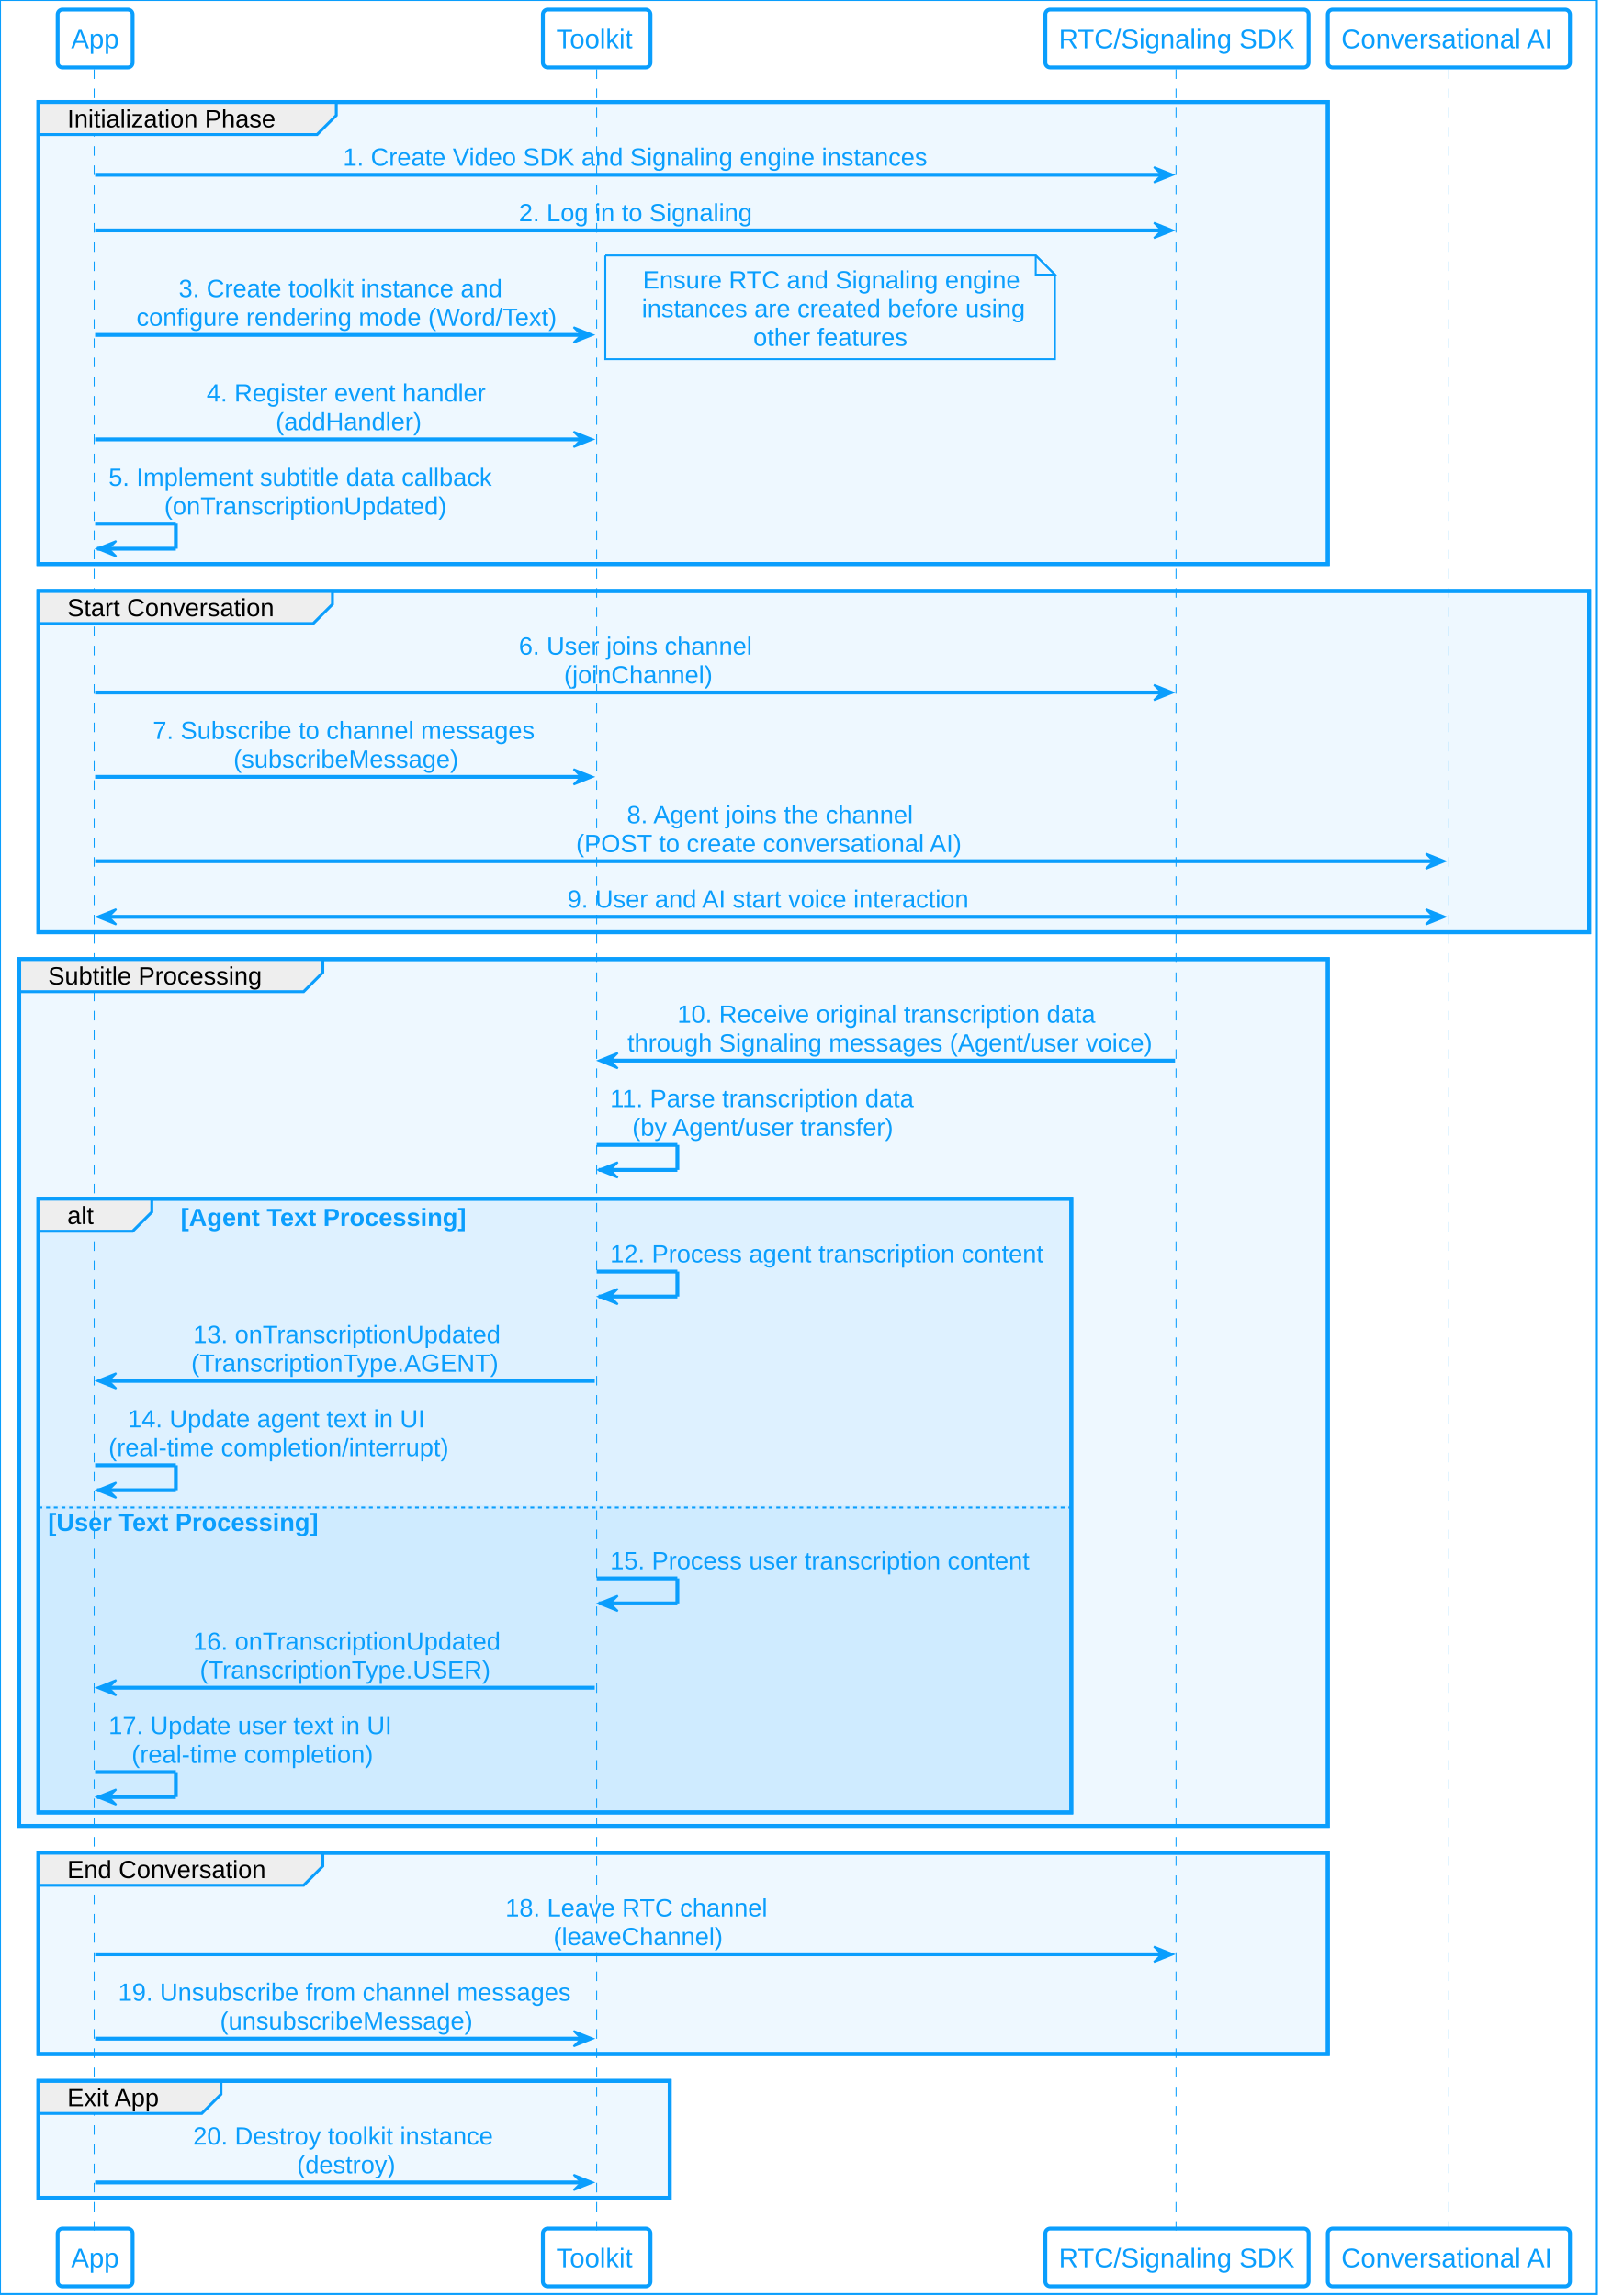
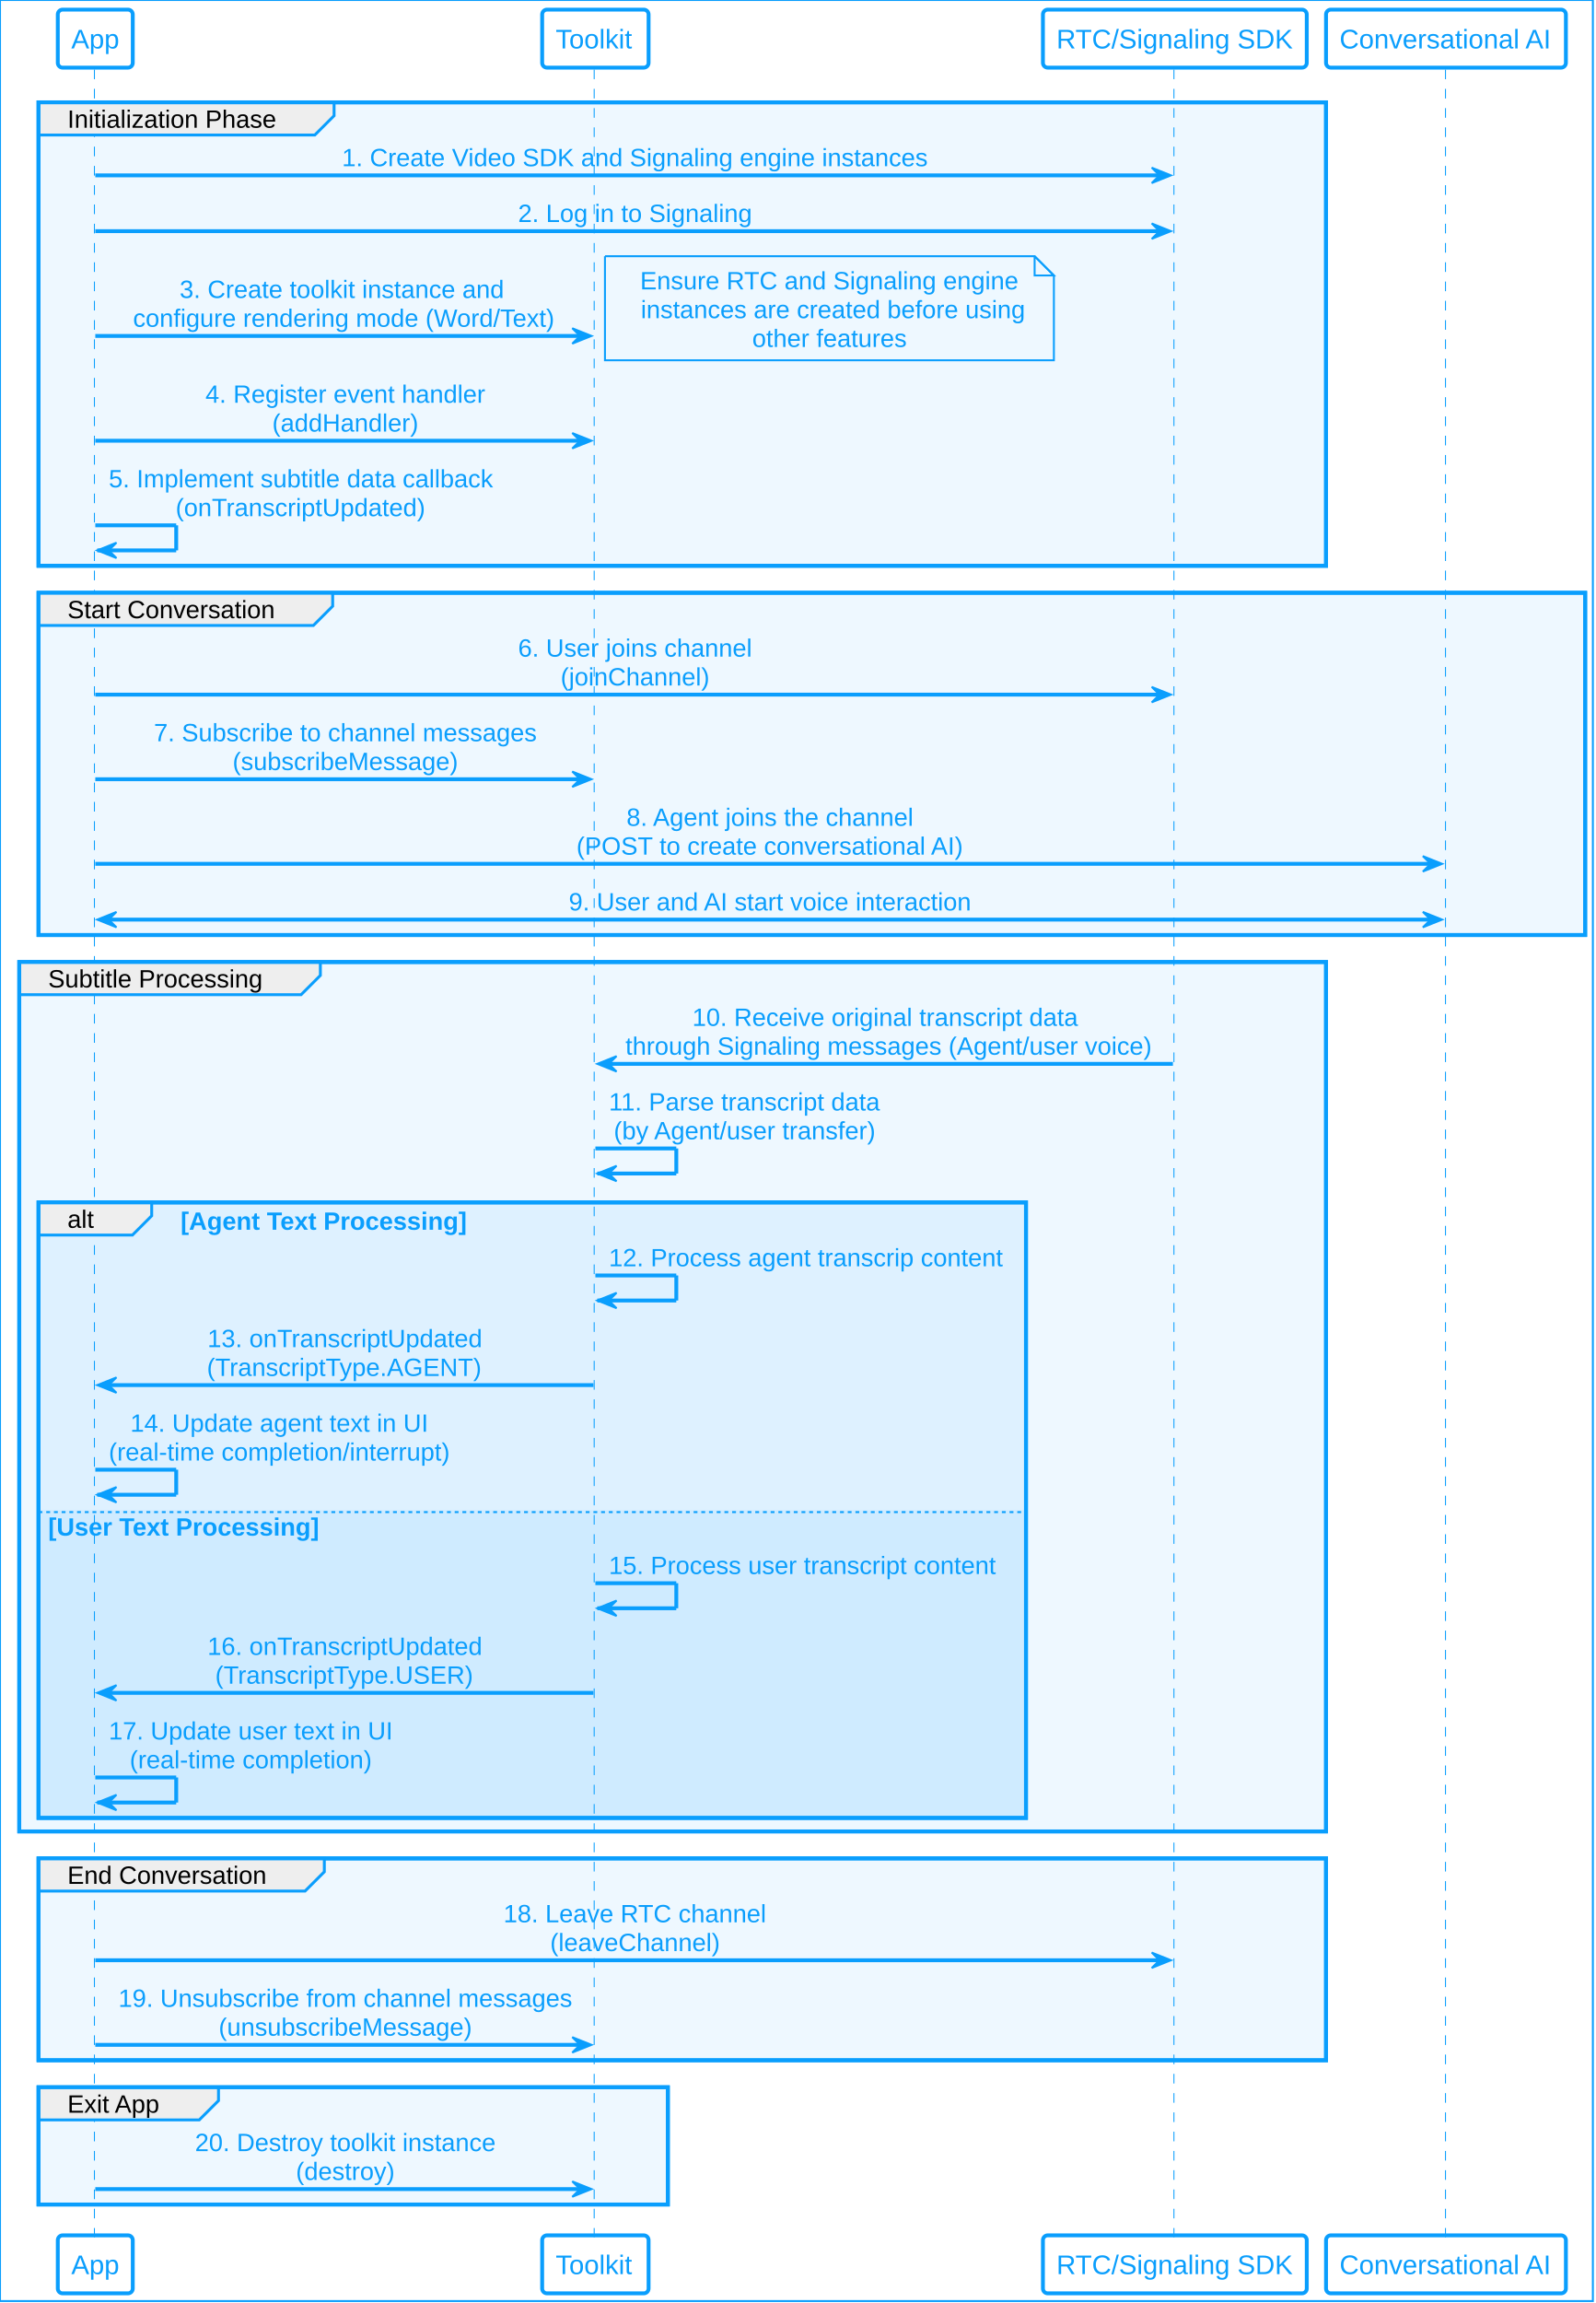
- <svg xmlns="http://www.w3.org/2000/svg" contentStyleType="text/css" height="1195px" preserveAspectRatio="none" style="width:833px;height:1195px;" version="1.1" viewBox="0 0 833 1195" width="833px" zoomAndPan="magnify">
+ <svg xmlns="http://www.w3.org/2000/svg" contentStyleType="text/css" data-diagram-type="SEQUENCE" height="1195px" preserveAspectRatio="none" style="width:828px;height:1195px;" version="1.1" viewBox="0 0 828 1195" width="828px" zoomAndPan="magnify">
  <defs />
  <g>
-     <rect fill="none" height="1193.993" style="stroke:#0A9EFD;stroke-width:1.0;" width="831" x="0" y="0" />
-     <rect fill="#0A9EFD" fill-opacity="0.067" height="240.487" style="stroke:#0A9EFD;stroke-width:2.0;" width="671" x="20" y="53.099" />
-     <rect fill="#0A9EFD" fill-opacity="0.067" height="177.59" style="stroke:#0A9EFD;stroke-width:2.0;" width="807" x="20" y="307.586" />
-     <rect fill="#0A9EFD" fill-opacity="0.067" height="451.128" style="stroke:#0A9EFD;stroke-width:2.0;" width="681" x="10" y="499.176" />
-     <rect fill="#0A9EFD" fill-opacity="0.067" height="319.385" style="stroke:#0A9EFD;stroke-width:2.0;" width="537.5" x="20" y="623.919" />
-     <rect fill="#0A9EFD" fill-opacity="0.067" height="159.692" style="stroke:none;stroke-width:1.0;" width="537.5" x="20" y="783.612" />
-     <rect fill="#0A9EFD" fill-opacity="0.067" height="104.744" style="stroke:#0A9EFD;stroke-width:2.0;" width="671" x="20" y="964.304" />
-     <rect fill="#0A9EFD" fill-opacity="0.067" height="60.846" style="stroke:#0A9EFD;stroke-width:2.0;" width="328.5" x="20" y="1083.048" />
-     <line style="stroke:#0A9EFD;stroke-width:0.5;stroke-dasharray:5.0,5.0;" x1="49" x2="49" y1="36.099" y2="1160.894" />
-     <line style="stroke:#0A9EFD;stroke-width:0.5;stroke-dasharray:5.0,5.0;" x1="310.5" x2="310.5" y1="36.099" y2="1160.894" />
-     <line style="stroke:#0A9EFD;stroke-width:0.5;stroke-dasharray:5.0,5.0;" x1="612" x2="612" y1="36.099" y2="1160.894" />
-     <line style="stroke:#0A9EFD;stroke-width:0.5;stroke-dasharray:5.0,5.0;" x1="754" x2="754" y1="36.099" y2="1160.894" />
-     <rect fill="none" height="30.099" rx="2.5" ry="2.5" style="stroke:#0A9EFD;stroke-width:2.0;" width="39" x="30" y="5" />
-     <text fill="#0A9EFD" font-family="Arial" font-size="14" lengthAdjust="spacing" textLength="25" x="37" y="25.132">App</text>
-     <rect fill="none" height="30.099" rx="2.5" ry="2.5" style="stroke:#0A9EFD;stroke-width:2.0;" width="39" x="30" y="1159.894" />
-     <text fill="#0A9EFD" font-family="Arial" font-size="14" lengthAdjust="spacing" textLength="25" x="37" y="1180.026">App</text>
-     <rect fill="none" height="30.099" rx="2.5" ry="2.5" style="stroke:#0A9EFD;stroke-width:2.0;" width="56" x="282.5" y="5" />
-     <text fill="#0A9EFD" font-family="Arial" font-size="14" lengthAdjust="spacing" textLength="42" x="289.5" y="25.132">Toolkit</text>
-     <rect fill="none" height="30.099" rx="2.5" ry="2.5" style="stroke:#0A9EFD;stroke-width:2.0;" width="56" x="282.5" y="1159.894" />
-     <text fill="#0A9EFD" font-family="Arial" font-size="14" lengthAdjust="spacing" textLength="42" x="289.5" y="1180.026">Toolkit</text>
-     <rect fill="none" height="30.099" rx="2.5" ry="2.5" style="stroke:#0A9EFD;stroke-width:2.0;" width="137" x="544" y="5" />
-     <text fill="#0A9EFD" font-family="Arial" font-size="14" lengthAdjust="spacing" textLength="123" x="551" y="25.132">RTC/Signaling SDK</text>
-     <rect fill="none" height="30.099" rx="2.5" ry="2.5" style="stroke:#0A9EFD;stroke-width:2.0;" width="137" x="544" y="1159.894" />
-     <text fill="#0A9EFD" font-family="Arial" font-size="14" lengthAdjust="spacing" textLength="123" x="551" y="1180.026">RTC/Signaling SDK</text>
-     <rect fill="none" height="30.099" rx="2.5" ry="2.5" style="stroke:#0A9EFD;stroke-width:2.0;" width="126" x="691" y="5" />
-     <text fill="#0A9EFD" font-family="Arial" font-size="14" lengthAdjust="spacing" textLength="112" x="698" y="25.132">Conversational AI</text>
-     <rect fill="none" height="30.099" rx="2.5" ry="2.5" style="stroke:#0A9EFD;stroke-width:2.0;" width="126" x="691" y="1159.894" />
-     <text fill="#0A9EFD" font-family="Arial" font-size="14" lengthAdjust="spacing" textLength="112" x="698" y="1180.026">Conversational AI</text>
-     <path d="M20,53.099 L175,53.099 L175,60.047 L165,70.047 L20,70.047 L20,53.099 " fill="#EEEEEE" style="stroke:#0A9EFD;stroke-width:1.5;" />
-     <rect fill="none" height="240.487" style="stroke:#0A9EFD;stroke-width:2.0;" width="671" x="20" y="53.099" />
-     <text fill="#000000" font-family="Arial" font-size="13" lengthAdjust="spacing" textLength="110" x="35" y="66.293">Initialization Phase</text>
-     <polygon fill="#0A9EFD" points="600.5,86.996,610.5,90.996,600.5,94.996,604.5,90.996" style="stroke:#0A9EFD;stroke-width:1.0;" />
-     <line style="stroke:#0A9EFD;stroke-width:2.0;" x1="49.5" x2="606.5" y1="90.996" y2="90.996" />
-     <text fill="#0A9EFD" font-family="Arial" font-size="13" lengthAdjust="spacing" textLength="305" x="178.5" y="86.241">1. Create Video SDK and Signaling engine instances</text>
-     <polygon fill="#0A9EFD" points="600.5,115.945,610.5,119.945,600.5,123.945,604.5,119.945" style="stroke:#0A9EFD;stroke-width:1.0;" />
-     <line style="stroke:#0A9EFD;stroke-width:2.0;" x1="49.5" x2="606.5" y1="119.945" y2="119.945" />
-     <text fill="#0A9EFD" font-family="Arial" font-size="13" lengthAdjust="spacing" textLength="122" x="270" y="115.19">2. Log in to Signaling</text>
-     <polygon fill="#0A9EFD" points="298.5,170.317,308.5,174.317,298.5,178.317,302.5,174.317" style="stroke:#0A9EFD;stroke-width:1.0;" />
-     <line style="stroke:#0A9EFD;stroke-width:2.0;" x1="49.5" x2="304.5" y1="174.317" y2="174.317" />
-     <text fill="#0A9EFD" font-family="Arial" font-size="13" lengthAdjust="spacing" textLength="170" x="93" y="154.613">3. Create toolkit instance and</text>
-     <text fill="#0A9EFD" font-family="Arial" font-size="13" lengthAdjust="spacing" textLength="218" x="71" y="169.562">configure rendering mode (Word/Text)</text>
-     <path d="M315,132.945 L315,186.945 L549,186.945 L549,142.945 L539,132.945 L315,132.945 " fill="none" style="stroke:#0A9EFD;stroke-width:1.0;" />
-     <path d="M539,132.945 L539,142.945 L549,142.945 L539,132.945 " fill="none" style="stroke:#0A9EFD;stroke-width:1.0;" />
-     <text fill="#0A9EFD" font-family="Arial" font-size="13" lengthAdjust="spacing" textLength="195" x="334.5" y="150.139">Ensure RTC and Signaling engine</text>
-     <text fill="#0A9EFD" font-family="Arial" font-size="13" lengthAdjust="spacing" textLength="200" x="334" y="165.087">instances are created before using</text>
-     <text fill="#0A9EFD" font-family="Arial" font-size="13" lengthAdjust="spacing" textLength="80" x="392" y="180.036">other features</text>
-     <polygon fill="#0A9EFD" points="298.5,224.689,308.5,228.689,298.5,232.689,302.5,228.689" style="stroke:#0A9EFD;stroke-width:1.0;" />
-     <line style="stroke:#0A9EFD;stroke-width:2.0;" x1="49.5" x2="304.5" y1="228.689" y2="228.689" />
-     <text fill="#0A9EFD" font-family="Arial" font-size="13" lengthAdjust="spacing" textLength="145" x="107.5" y="208.985">4. Register event handler</text>
-     <text fill="#0A9EFD" font-family="Arial" font-size="13" lengthAdjust="spacing" textLength="73" x="143.5" y="223.934">(addHandler)</text>
-     <line style="stroke:#0A9EFD;stroke-width:2.0;" x1="49.5" x2="91.5" y1="272.586" y2="272.586" />
-     <line style="stroke:#0A9EFD;stroke-width:2.0;" x1="91.5" x2="91.5" y1="272.586" y2="285.586" />
-     <line style="stroke:#0A9EFD;stroke-width:2.0;" x1="50.5" x2="91.5" y1="285.586" y2="285.586" />
-     <polygon fill="#0A9EFD" points="60.5,281.586,50.5,285.586,60.5,289.586,56.5,285.586" style="stroke:#0A9EFD;stroke-width:1.0;" />
-     <text fill="#0A9EFD" font-family="Arial" font-size="13" lengthAdjust="spacing" textLength="203" x="56.5" y="252.882">5. Implement subtitle data callback</text>
-     <text fill="#0A9EFD" font-family="Arial" font-size="13" lengthAdjust="spacing" textLength="145" x="85.5" y="267.831">(onTranscriptionUpdated)</text>
-     <path d="M20,307.586 L173,307.586 L173,314.535 L163,324.535 L20,324.535 L20,307.586 " fill="#EEEEEE" style="stroke:#0A9EFD;stroke-width:1.5;" />
-     <rect fill="none" height="177.59" style="stroke:#0A9EFD;stroke-width:2.0;" width="807" x="20" y="307.586" />
-     <text fill="#000000" font-family="Arial" font-size="13" lengthAdjust="spacing" textLength="108" x="35" y="320.78">Start Conversation</text>
-     <polygon fill="#0A9EFD" points="600.5,356.432,610.5,360.432,600.5,364.432,604.5,360.432" style="stroke:#0A9EFD;stroke-width:1.0;" />
-     <line style="stroke:#0A9EFD;stroke-width:2.0;" x1="49.5" x2="606.5" y1="360.432" y2="360.432" />
-     <text fill="#0A9EFD" font-family="Arial" font-size="13" lengthAdjust="spacing" textLength="122" x="270" y="340.728">6. User joins channel</text>
-     <text fill="#0A9EFD" font-family="Arial" font-size="13" lengthAdjust="spacing" textLength="75" x="293.5" y="355.677">(joinChannel)</text>
-     <polygon fill="#0A9EFD" points="298.5,400.33,308.5,404.33,298.5,408.33,302.5,404.33" style="stroke:#0A9EFD;stroke-width:1.0;" />
-     <line style="stroke:#0A9EFD;stroke-width:2.0;" x1="49.5" x2="304.5" y1="404.33" y2="404.33" />
-     <text fill="#0A9EFD" font-family="Arial" font-size="13" lengthAdjust="spacing" textLength="201" x="79.5" y="384.626">7. Subscribe to channel messages</text>
-     <text fill="#0A9EFD" font-family="Arial" font-size="13" lengthAdjust="spacing" textLength="117" x="121.5" y="399.575">(subscribeMessage)</text>
-     <polygon fill="#0A9EFD" points="742,444.227,752,448.227,742,452.227,746,448.227" style="stroke:#0A9EFD;stroke-width:1.0;" />
-     <line style="stroke:#0A9EFD;stroke-width:2.0;" x1="49.5" x2="748" y1="448.227" y2="448.227" />
-     <text fill="#0A9EFD" font-family="Arial" font-size="13" lengthAdjust="spacing" textLength="151" x="326.25" y="428.523">8. Agent joins the channel</text>
-     <text fill="#0A9EFD" font-family="Arial" font-size="13" lengthAdjust="spacing" textLength="204" x="299.75" y="443.472">(POST to create conversational AI)</text>
-     <polygon fill="#0A9EFD" points="60.5,473.176,50.5,477.176,60.5,481.176,56.5,477.176" style="stroke:#0A9EFD;stroke-width:1.0;" />
-     <polygon fill="#0A9EFD" points="742,473.176,752,477.176,742,481.176,746,477.176" style="stroke:#0A9EFD;stroke-width:1.0;" />
-     <line style="stroke:#0A9EFD;stroke-width:2.0;" x1="54.5" x2="748" y1="477.176" y2="477.176" />
-     <text fill="#0A9EFD" font-family="Arial" font-size="13" lengthAdjust="spacing" textLength="213" x="295.25" y="472.421">9. User and AI start voice interaction</text>
-     <path d="M10,499.176 L168,499.176 L168,506.125 L158,516.125 L10,516.125 L10,499.176 " fill="#EEEEEE" style="stroke:#0A9EFD;stroke-width:1.5;" />
-     <rect fill="none" height="451.128" style="stroke:#0A9EFD;stroke-width:2.0;" width="681" x="10" y="499.176" />
-     <text fill="#000000" font-family="Arial" font-size="13" lengthAdjust="spacing" textLength="113" x="25" y="512.37">Subtitle Processing</text>
-     <polygon fill="#0A9EFD" points="321.5,548.022,311.5,552.022,321.5,556.022,317.5,552.022" style="stroke:#0A9EFD;stroke-width:1.0;" />
-     <line style="stroke:#0A9EFD;stroke-width:2.0;" x1="315.5" x2="611.5" y1="552.022" y2="552.022" />
-     <text fill="#0A9EFD" font-family="Arial" font-size="13" lengthAdjust="spacing" textLength="218" x="352.5" y="532.318">10. Receive original transcription data</text>
-     <text fill="#0A9EFD" font-family="Arial" font-size="13" lengthAdjust="spacing" textLength="274" x="326.5" y="547.267">through Signaling messages (Agent/user voice)</text>
-     <line style="stroke:#0A9EFD;stroke-width:2.0;" x1="310.5" x2="352.5" y1="595.919" y2="595.919" />
-     <line style="stroke:#0A9EFD;stroke-width:2.0;" x1="352.5" x2="352.5" y1="595.919" y2="608.919" />
-     <line style="stroke:#0A9EFD;stroke-width:2.0;" x1="311.5" x2="352.5" y1="608.919" y2="608.919" />
-     <polygon fill="#0A9EFD" points="321.5,604.919,311.5,608.919,321.5,612.919,317.5,608.919" style="stroke:#0A9EFD;stroke-width:1.0;" />
-     <text fill="#0A9EFD" font-family="Arial" font-size="13" lengthAdjust="spacing" textLength="160" x="317.5" y="576.216">11. Parse transcription data</text>
-     <text fill="#0A9EFD" font-family="Arial" font-size="13" lengthAdjust="spacing" textLength="137" x="329" y="591.165">(by Agent/user transfer)</text>
-     <path d="M20,623.919 L79,623.919 L79,630.868 L69,640.868 L20,640.868 L20,623.919 " fill="#EEEEEE" style="stroke:#0A9EFD;stroke-width:1.5;" />
-     <rect fill="none" height="319.385" style="stroke:#0A9EFD;stroke-width:2.0;" width="537.5" x="20" y="623.919" />
-     <text fill="#000000" font-family="Arial" font-size="13" lengthAdjust="spacing" textLength="14" x="35" y="637.113">alt</text>
-     <text fill="#0A9EFD" font-family="Arial" font-size="13" font-weight="bold" lengthAdjust="spacing" textLength="148" x="94" y="638.113">[Agent Text Processing]</text>
-     <line style="stroke:#0A9EFD;stroke-width:2.0;" x1="310.5" x2="352.5" y1="661.817" y2="661.817" />
-     <line style="stroke:#0A9EFD;stroke-width:2.0;" x1="352.5" x2="352.5" y1="661.817" y2="674.817" />
-     <line style="stroke:#0A9EFD;stroke-width:2.0;" x1="311.5" x2="352.5" y1="674.817" y2="674.817" />
-     <polygon fill="#0A9EFD" points="321.5,670.817,311.5,674.817,321.5,678.817,317.5,674.817" style="stroke:#0A9EFD;stroke-width:1.0;" />
-     <text fill="#0A9EFD" font-family="Arial" font-size="13" lengthAdjust="spacing" textLength="228" x="317.5" y="657.062">12. Process agent transcription content</text>
-     <polygon fill="#0A9EFD" points="60.5,714.714,50.5,718.714,60.5,722.714,56.5,718.714" style="stroke:#0A9EFD;stroke-width:1.0;" />
-     <line style="stroke:#0A9EFD;stroke-width:2.0;" x1="54.5" x2="309.5" y1="718.714" y2="718.714" />
-     <text fill="#0A9EFD" font-family="Arial" font-size="13" lengthAdjust="spacing" textLength="159" x="100.5" y="699.011">13. onTranscriptionUpdated</text>
-     <text fill="#0A9EFD" font-family="Arial" font-size="13" lengthAdjust="spacing" textLength="161" x="99.5" y="713.96">(TranscriptionType.AGENT)</text>
-     <line style="stroke:#0A9EFD;stroke-width:2.0;" x1="49.5" x2="91.5" y1="762.612" y2="762.612" />
-     <line style="stroke:#0A9EFD;stroke-width:2.0;" x1="91.5" x2="91.5" y1="762.612" y2="775.612" />
-     <line style="stroke:#0A9EFD;stroke-width:2.0;" x1="50.5" x2="91.5" y1="775.612" y2="775.612" />
-     <polygon fill="#0A9EFD" points="60.5,771.612,50.5,775.612,60.5,779.612,56.5,775.612" style="stroke:#0A9EFD;stroke-width:1.0;" />
-     <text fill="#0A9EFD" font-family="Arial" font-size="13" lengthAdjust="spacing" textLength="156" x="66.5" y="742.908">14. Update agent text in UI</text>
-     <text fill="#0A9EFD" font-family="Arial" font-size="13" lengthAdjust="spacing" textLength="176" x="56.5" y="757.857">(real-time completion/interrupt)</text>
-     <line style="stroke:#0A9EFD;stroke-width:1.0;stroke-dasharray:2.0,2.0;" x1="20" x2="557.5" y1="784.612" y2="784.612" />
-     <text fill="#0A9EFD" font-family="Arial" font-size="13" font-weight="bold" lengthAdjust="spacing" textLength="140" x="25" y="796.806">[User Text Processing]</text>
-     <line style="stroke:#0A9EFD;stroke-width:2.0;" x1="310.5" x2="352.5" y1="821.509" y2="821.509" />
-     <line style="stroke:#0A9EFD;stroke-width:2.0;" x1="352.5" x2="352.5" y1="821.509" y2="834.509" />
-     <line style="stroke:#0A9EFD;stroke-width:2.0;" x1="311.5" x2="352.5" y1="834.509" y2="834.509" />
-     <polygon fill="#0A9EFD" points="321.5,830.509,311.5,834.509,321.5,838.509,317.5,834.509" style="stroke:#0A9EFD;stroke-width:1.0;" />
-     <text fill="#0A9EFD" font-family="Arial" font-size="13" lengthAdjust="spacing" textLength="221" x="317.5" y="816.754">15. Process user transcription content</text>
-     <polygon fill="#0A9EFD" points="60.5,874.407,50.5,878.407,60.5,882.407,56.5,878.407" style="stroke:#0A9EFD;stroke-width:1.0;" />
-     <line style="stroke:#0A9EFD;stroke-width:2.0;" x1="54.5" x2="309.5" y1="878.407" y2="878.407" />
-     <text fill="#0A9EFD" font-family="Arial" font-size="13" lengthAdjust="spacing" textLength="159" x="100.5" y="858.703">16. onTranscriptionUpdated</text>
-     <text fill="#0A9EFD" font-family="Arial" font-size="13" lengthAdjust="spacing" textLength="152" x="104" y="873.652">(TranscriptionType.USER)</text>
-     <line style="stroke:#0A9EFD;stroke-width:2.0;" x1="49.5" x2="91.5" y1="922.304" y2="922.304" />
-     <line style="stroke:#0A9EFD;stroke-width:2.0;" x1="91.5" x2="91.5" y1="922.304" y2="935.304" />
-     <line style="stroke:#0A9EFD;stroke-width:2.0;" x1="50.5" x2="91.5" y1="935.304" y2="935.304" />
-     <polygon fill="#0A9EFD" points="60.5,931.304,50.5,935.304,60.5,939.304,56.5,935.304" style="stroke:#0A9EFD;stroke-width:1.0;" />
-     <text fill="#0A9EFD" font-family="Arial" font-size="13" lengthAdjust="spacing" textLength="149" x="56.5" y="902.601">17. Update user text in UI</text>
-     <text fill="#0A9EFD" font-family="Arial" font-size="13" lengthAdjust="spacing" textLength="125" x="68.5" y="917.549">(real-time completion)</text>
-     <path d="M20,964.304 L168,964.304 L168,971.253 L158,981.253 L20,981.253 L20,964.304 " fill="#EEEEEE" style="stroke:#0A9EFD;stroke-width:1.5;" />
-     <rect fill="none" height="104.744" style="stroke:#0A9EFD;stroke-width:2.0;" width="671" x="20" y="964.304" />
-     <text fill="#000000" font-family="Arial" font-size="13" lengthAdjust="spacing" textLength="103" x="35" y="977.498">End Conversation</text>
-     <polygon fill="#0A9EFD" points="600.5,1013.15,610.5,1017.15,600.5,1021.15,604.5,1017.15" style="stroke:#0A9EFD;stroke-width:1.0;" />
-     <line style="stroke:#0A9EFD;stroke-width:2.0;" x1="49.5" x2="606.5" y1="1017.15" y2="1017.15" />
-     <text fill="#0A9EFD" font-family="Arial" font-size="13" lengthAdjust="spacing" textLength="136" x="263" y="997.447">18. Leave RTC channel</text>
-     <text fill="#0A9EFD" font-family="Arial" font-size="13" lengthAdjust="spacing" textLength="86" x="288" y="1012.395">(leaveChannel)</text>
-     <polygon fill="#0A9EFD" points="298.5,1057.048,308.5,1061.048,298.5,1065.048,302.5,1061.048" style="stroke:#0A9EFD;stroke-width:1.0;" />
-     <line style="stroke:#0A9EFD;stroke-width:2.0;" x1="49.5" x2="304.5" y1="1061.048" y2="1061.048" />
-     <text fill="#0A9EFD" font-family="Arial" font-size="13" lengthAdjust="spacing" textLength="237" x="61.5" y="1041.344">19. Unsubscribe from channel messages</text>
-     <text fill="#0A9EFD" font-family="Arial" font-size="13" lengthAdjust="spacing" textLength="131" x="114.5" y="1056.293">(unsubscribeMessage)</text>
-     <path d="M20,1083.048 L115,1083.048 L115,1089.997 L105,1099.997 L20,1099.997 L20,1083.048 " fill="#EEEEEE" style="stroke:#0A9EFD;stroke-width:1.5;" />
-     <rect fill="none" height="60.846" style="stroke:#0A9EFD;stroke-width:2.0;" width="328.5" x="20" y="1083.048" />
-     <text fill="#000000" font-family="Arial" font-size="13" lengthAdjust="spacing" textLength="50" x="35" y="1096.242">Exit App</text>
-     <polygon fill="#0A9EFD" points="298.5,1131.894,308.5,1135.894,298.5,1139.894,302.5,1135.894" style="stroke:#0A9EFD;stroke-width:1.0;" />
-     <line style="stroke:#0A9EFD;stroke-width:2.0;" x1="49.5" x2="304.5" y1="1135.894" y2="1135.894" />
-     <text fill="#0A9EFD" font-family="Arial" font-size="13" lengthAdjust="spacing" textLength="159" x="100.5" y="1116.19">20. Destroy toolkit instance</text>
-     <text fill="#0A9EFD" font-family="Arial" font-size="13" lengthAdjust="spacing" textLength="51" x="154.5" y="1131.139">(destroy)</text>
+     <rect fill="none" height="1193.993" style="stroke:#0A9EFD;stroke-width:1;" width="826.752" x="0" y="0" />
+     <rect fill="#0A9EFD" fill-opacity="0.067" height="240.487" style="stroke:#0A9EFD;stroke-width:2;" width="668.25" x="20" y="53.099" />
+     <rect fill="#0A9EFD" fill-opacity="0.067" height="177.59" style="stroke:#0A9EFD;stroke-width:2;" width="802.752" x="20" y="307.586" />
+     <rect fill="#0A9EFD" fill-opacity="0.067" height="451.128" style="stroke:#0A9EFD;stroke-width:2;" width="678.25" x="10" y="499.176" />
+     <rect fill="#0A9EFD" fill-opacity="0.067" height="319.385" style="stroke:#0A9EFD;stroke-width:2;" width="512.519" x="20" y="623.919" />
+     <rect fill="#0A9EFD" fill-opacity="0.067" height="159.692" style="stroke:none;stroke-width:1;" width="512.519" x="20" y="783.612" />
+     <rect fill="#0A9EFD" fill-opacity="0.067" height="104.744" style="stroke:#0A9EFD;stroke-width:2;" width="668.25" x="20" y="964.304" />
+     <rect fill="#0A9EFD" fill-opacity="0.067" height="60.846" style="stroke:#0A9EFD;stroke-width:2;" width="326.634" x="20" y="1083.048" />
+     <g>
+       <rect fill="#000000" fill-opacity="0" height="1124.795" width="8" x="45.455" y="36.099" />
+       <line style="stroke:#0A9EFD;stroke-width:0.5;stroke-dasharray:5.0,5.0;" x1="49" x2="49" y1="36.099" y2="1160.894" />
+     </g>
+     <g>
+       <rect fill="#000000" fill-opacity="0" height="1124.795" width="8" x="305.017" y="36.099" />
+       <line style="stroke:#0A9EFD;stroke-width:0.5;stroke-dasharray:5.0,5.0;" x1="308.399" x2="308.399" y1="36.099" y2="1160.894" />
+     </g>
+     <g>
+       <rect fill="#000000" fill-opacity="0" height="1124.795" width="8" x="605.781" y="36.099" />
+       <line style="stroke:#0A9EFD;stroke-width:0.5;stroke-dasharray:5.0,5.0;" x1="609.312" x2="609.312" y1="36.099" y2="1160.894" />
+     </g>
+     <g>
+       <rect fill="#000000" fill-opacity="0" height="1124.795" width="8" x="746.501" y="36.099" />
+       <line style="stroke:#0A9EFD;stroke-width:0.5;stroke-dasharray:5.0,5.0;" x1="750.25" x2="750.25" y1="36.099" y2="1160.894" />
+     </g>
+     <g class="participant participant-head" data-participant="App">
+       <rect fill="none" height="30.099" rx="2.5" ry="2.5" style="stroke:#0A9EFD;stroke-width:2;" width="38.91" x="30" y="5" />
+       <text fill="#0A9EFD" font-family="Arial" font-size="14" lengthAdjust="spacing" textLength="24.91" x="37" y="25.132">App</text>
+     </g>
+     <g class="participant participant-tail" data-participant="App">
+       <rect fill="none" height="30.099" rx="2.5" ry="2.5" style="stroke:#0A9EFD;stroke-width:2;" width="38.91" x="30" y="1159.894" />
+       <text fill="#0A9EFD" font-family="Arial" font-size="14" lengthAdjust="spacing" textLength="24.91" x="37" y="1180.026">App</text>
+     </g>
+     <g class="participant participant-head" data-participant="SDK">
+       <rect fill="none" height="30.099" rx="2.5" ry="2.5" style="stroke:#0A9EFD;stroke-width:2;" width="55.234" x="281.399" y="5" />
+       <text fill="#0A9EFD" font-family="Arial" font-size="14" lengthAdjust="spacing" textLength="41.234" x="288.399" y="25.132">Toolkit</text>
+     </g>
+     <g class="participant participant-tail" data-participant="SDK">
+       <rect fill="none" height="30.099" rx="2.5" ry="2.5" style="stroke:#0A9EFD;stroke-width:2;" width="55.234" x="281.399" y="1159.894" />
+       <text fill="#0A9EFD" font-family="Arial" font-size="14" lengthAdjust="spacing" textLength="41.234" x="288.399" y="1180.026">Toolkit</text>
+     </g>
+     <g class="participant participant-head" data-participant="RTC">
+       <rect fill="none" height="30.099" rx="2.5" ry="2.5" style="stroke:#0A9EFD;stroke-width:2;" width="136.938" x="541.312" y="5" />
+       <text fill="#0A9EFD" font-family="Arial" font-size="14" lengthAdjust="spacing" textLength="122.938" x="548.312" y="25.132">RTC/Signaling SDK</text>
+     </g>
+     <g class="participant participant-tail" data-participant="RTC">
+       <rect fill="none" height="30.099" rx="2.5" ry="2.5" style="stroke:#0A9EFD;stroke-width:2;" width="136.938" x="541.312" y="1159.894" />
+       <text fill="#0A9EFD" font-family="Arial" font-size="14" lengthAdjust="spacing" textLength="122.938" x="548.312" y="1180.026">RTC/Signaling SDK</text>
+     </g>
+     <g class="participant participant-head" data-participant="AI">
+       <rect fill="none" height="30.099" rx="2.5" ry="2.5" style="stroke:#0A9EFD;stroke-width:2;" width="124.503" x="688.25" y="5" />
+       <text fill="#0A9EFD" font-family="Arial" font-size="14" lengthAdjust="spacing" textLength="110.503" x="695.25" y="25.132">Conversational AI</text>
+     </g>
+     <g class="participant participant-tail" data-participant="AI">
+       <rect fill="none" height="30.099" rx="2.5" ry="2.5" style="stroke:#0A9EFD;stroke-width:2;" width="124.503" x="688.25" y="1159.894" />
+       <text fill="#0A9EFD" font-family="Arial" font-size="14" lengthAdjust="spacing" textLength="110.503" x="695.25" y="1180.026">Conversational AI</text>
+     </g>
+     <path d="M20,53.099 L173.399,53.099 L173.399,60.047 L163.399,70.047 L20,70.047 L20,53.099" fill="#EEEEEE" style="stroke:#0A9EFD;stroke-width:1.5;" />
+     <rect fill="none" height="240.487" style="stroke:#0A9EFD;stroke-width:2;" width="668.25" x="20" y="53.099" />
+     <text fill="#000000" font-family="Arial" font-size="13" lengthAdjust="spacing" textLength="108.399" x="35" y="66.293">Initialization Phase</text>
+     <g class="message" data-participant-1="App" data-participant-2="RTC">
+       <polygon fill="#0A9EFD" points="597.781,86.996,607.781,90.996,597.781,94.996,601.781,90.996" style="stroke:#0A9EFD;stroke-width:1;" />
+       <line style="stroke:#0A9EFD;stroke-width:2;" x1="49.455" x2="603.781" y1="90.996" y2="90.996" />
+       <text fill="#0A9EFD" font-family="Arial" font-size="13" lengthAdjust="spacing" textLength="304.256" x="177.49" y="86.241">1. Create Video SDK and Signaling engine instances</text>
+     </g>
+     <g class="message" data-participant-1="App" data-participant-2="RTC">
+       <polygon fill="#0A9EFD" points="597.781,115.945,607.781,119.945,597.781,123.945,601.781,119.945" style="stroke:#0A9EFD;stroke-width:1;" />
+       <line style="stroke:#0A9EFD;stroke-width:2;" x1="49.455" x2="603.781" y1="119.945" y2="119.945" />
+       <text fill="#0A9EFD" font-family="Arial" font-size="13" lengthAdjust="spacing" textLength="121.424" x="268.906" y="115.19">2. Log in to Signaling</text>
+     </g>
+     <g class="message" data-participant-1="App" data-participant-2="SDK">
+       <polygon fill="#0A9EFD" points="297.017,170.317,307.017,174.317,297.017,178.317,301.017,174.317" style="stroke:#0A9EFD;stroke-width:1;" />
+       <line style="stroke:#0A9EFD;stroke-width:2;" x1="49.455" x2="303.017" y1="174.317" y2="174.317" />
+       <text fill="#0A9EFD" font-family="Arial" font-size="13" lengthAdjust="spacing" textLength="168.378" x="93.241" y="154.613">3. Create toolkit instance and</text>
+       <text fill="#0A9EFD" font-family="Arial" font-size="13" lengthAdjust="spacing" textLength="220.372" x="69.05" y="169.562">configure rendering mode (Word/Text)</text>
+     </g>
+     <path d="M314,132.945 L314,186.945 L547,186.945 L547,142.945 L537,132.945 L314,132.945" fill="none" style="stroke:#0A9EFD;stroke-width:1;" />
+     <path d="M537,132.945 L537,142.945 L547,142.945 L537,132.945" fill="none" style="stroke:#0A9EFD;stroke-width:1;" />
+     <text fill="#0A9EFD" font-family="Arial" font-size="13" lengthAdjust="spacing" textLength="196.568" x="332.25" y="150.139">Ensure RTC and Signaling engine</text>
+     <text fill="#0A9EFD" font-family="Arial" font-size="13" lengthAdjust="spacing" textLength="199.456" x="332.612" y="165.087">instances are created before using</text>
+     <text fill="#0A9EFD" font-family="Arial" font-size="13" lengthAdjust="spacing" textLength="80.215" x="390.426" y="180.036">other features</text>
+     <g class="message" data-participant-1="App" data-participant-2="SDK">
+       <polygon fill="#0A9EFD" points="297.017,224.689,307.017,228.689,297.017,232.689,301.017,228.689" style="stroke:#0A9EFD;stroke-width:1;" />
+       <line style="stroke:#0A9EFD;stroke-width:2;" x1="49.455" x2="303.017" y1="228.689" y2="228.689" />
+       <text fill="#0A9EFD" font-family="Arial" font-size="13" lengthAdjust="spacing" textLength="145.253" x="106.609" y="208.985">4. Register event handler</text>
+       <text fill="#0A9EFD" font-family="Arial" font-size="13" lengthAdjust="spacing" textLength="75.874" x="141.299" y="223.934">(addHandler)</text>
+     </g>
+     <g class="message" data-participant-1="App" data-participant-2="App">
+       <line style="stroke:#0A9EFD;stroke-width:2;" x1="49.455" x2="91.455" y1="272.586" y2="272.586" />
+       <line style="stroke:#0A9EFD;stroke-width:2;" x1="91.455" x2="91.455" y1="272.586" y2="285.586" />
+       <line style="stroke:#0A9EFD;stroke-width:2;" x1="50.455" x2="91.455" y1="285.586" y2="285.586" />
+       <polygon fill="#0A9EFD" points="60.455,281.586,50.455,285.586,60.455,289.586,56.455,285.586" style="stroke:#0A9EFD;stroke-width:1;" />
+       <text fill="#0A9EFD" font-family="Arial" font-size="13" lengthAdjust="spacing" textLength="199.437" x="56.455" y="252.882">5. Implement subtitle data callback</text>
+       <text fill="#0A9EFD" font-family="Arial" font-size="13" lengthAdjust="spacing" textLength="130.057" x="91.145" y="267.831">(onTranscriptUpdated)</text>
+     </g>
+     <path d="M20,307.586 L172.663,307.586 L172.663,314.535 L162.663,324.535 L20,324.535 L20,307.586" fill="#EEEEEE" style="stroke:#0A9EFD;stroke-width:1.5;" />
+     <rect fill="none" height="177.59" style="stroke:#0A9EFD;stroke-width:2;" width="802.752" x="20" y="307.586" />
+     <text fill="#000000" font-family="Arial" font-size="13" lengthAdjust="spacing" textLength="107.663" x="35" y="320.78">Start Conversation</text>
+     <g class="message" data-participant-1="App" data-participant-2="RTC">
+       <polygon fill="#0A9EFD" points="597.781,356.432,607.781,360.432,597.781,364.432,601.781,360.432" style="stroke:#0A9EFD;stroke-width:1;" />
+       <line style="stroke:#0A9EFD;stroke-width:2;" x1="49.455" x2="603.781" y1="360.432" y2="360.432" />
+       <text fill="#0A9EFD" font-family="Arial" font-size="13" lengthAdjust="spacing" textLength="121.399" x="268.918" y="340.728">6. User joins channel</text>
+       <text fill="#0A9EFD" font-family="Arial" font-size="13" lengthAdjust="spacing" textLength="77.321" x="290.957" y="355.677">(joinChannel)</text>
+     </g>
+     <g class="message" data-participant-1="App" data-participant-2="SDK">
+       <polygon fill="#0A9EFD" points="297.017,400.33,307.017,404.33,297.017,408.33,301.017,404.33" style="stroke:#0A9EFD;stroke-width:1;" />
+       <line style="stroke:#0A9EFD;stroke-width:2;" x1="49.455" x2="303.017" y1="404.33" y2="404.33" />
+       <text fill="#0A9EFD" font-family="Arial" font-size="13" lengthAdjust="spacing" textLength="198.726" x="79.873" y="384.626">7. Subscribe to channel messages</text>
+       <text fill="#0A9EFD" font-family="Arial" font-size="13" lengthAdjust="spacing" textLength="117.044" x="120.714" y="399.575">(subscribeMessage)</text>
+     </g>
+     <g class="message" data-participant-1="App" data-participant-2="AI">
+       <polygon fill="#0A9EFD" points="738.501,444.227,748.501,448.227,738.501,452.227,742.501,448.227" style="stroke:#0A9EFD;stroke-width:1;" />
+       <line style="stroke:#0A9EFD;stroke-width:2;" x1="49.455" x2="744.501" y1="448.227" y2="448.227" />
+       <text fill="#0A9EFD" font-family="Arial" font-size="13" lengthAdjust="spacing" textLength="149.608" x="325.174" y="428.523">8. Agent joins the channel</text>
+       <text fill="#0A9EFD" font-family="Arial" font-size="13" lengthAdjust="spacing" textLength="201.583" x="299.187" y="443.472">(POST to create conversational AI)</text>
+     </g>
+     <g class="message" data-participant-1="App" data-participant-2="AI">
+       <polygon fill="#0A9EFD" points="60.455,473.176,50.455,477.176,60.455,481.176,56.455,477.176" style="stroke:#0A9EFD;stroke-width:1;" />
+       <polygon fill="#0A9EFD" points="738.501,473.176,748.501,477.176,738.501,481.176,742.501,477.176" style="stroke:#0A9EFD;stroke-width:1;" />
+       <line style="stroke:#0A9EFD;stroke-width:2;" x1="54.455" x2="744.501" y1="477.176" y2="477.176" />
+       <text fill="#0A9EFD" font-family="Arial" font-size="13" lengthAdjust="spacing" textLength="209.542" x="295.207" y="472.421">9. User and AI start voice interaction</text>
+     </g>
+     <path d="M10,499.176 L166.281,499.176 L166.281,506.125 L156.281,516.125 L10,516.125 L10,499.176" fill="#EEEEEE" style="stroke:#0A9EFD;stroke-width:1.5;" />
+     <rect fill="none" height="451.128" style="stroke:#0A9EFD;stroke-width:2;" width="678.25" x="10" y="499.176" />
+     <text fill="#000000" font-family="Arial" font-size="13" lengthAdjust="spacing" textLength="111.281" x="25" y="512.37">Subtitle Processing</text>
+     <g class="message" data-participant-1="RTC" data-participant-2="SDK">
+       <polygon fill="#0A9EFD" points="320.017,548.022,310.017,552.022,320.017,556.022,316.017,552.022" style="stroke:#0A9EFD;stroke-width:1;" />
+       <line style="stroke:#0A9EFD;stroke-width:2;" x1="314.017" x2="608.781" y1="552.022" y2="552.022" />
+       <text fill="#0A9EFD" font-family="Arial" font-size="13" lengthAdjust="spacing" textLength="200.161" x="359.318" y="532.318">10. Receive original transcript data</text>
+       <text fill="#0A9EFD" font-family="Arial" font-size="13" lengthAdjust="spacing" textLength="273.152" x="324.628" y="547.267">through Signaling messages (Agent/user voice)</text>
+     </g>
+     <g class="message" data-participant-1="SDK" data-participant-2="SDK">
+       <line style="stroke:#0A9EFD;stroke-width:2;" x1="309.017" x2="351.017" y1="595.919" y2="595.919" />
+       <line style="stroke:#0A9EFD;stroke-width:2;" x1="351.017" x2="351.017" y1="595.919" y2="608.919" />
+       <line style="stroke:#0A9EFD;stroke-width:2;" x1="310.017" x2="351.017" y1="608.919" y2="608.919" />
+       <polygon fill="#0A9EFD" points="320.017,604.919,310.017,608.919,320.017,612.919,316.017,608.919" style="stroke:#0A9EFD;stroke-width:1;" />
+       <text fill="#0A9EFD" font-family="Arial" font-size="13" lengthAdjust="spacing" textLength="141.629" x="316.017" y="576.216">11. Parse transcript data</text>
+       <text fill="#0A9EFD" font-family="Arial" font-size="13" lengthAdjust="spacing" textLength="136.557" x="318.553" y="591.165">(by Agent/user transfer)</text>
+     </g>
+     <path d="M20,623.919 L78.73,623.919 L78.73,630.868 L68.73,640.868 L20,640.868 L20,623.919" fill="#EEEEEE" style="stroke:#0A9EFD;stroke-width:1.5;" />
+     <rect fill="none" height="319.385" style="stroke:#0A9EFD;stroke-width:2;" width="512.519" x="20" y="623.919" />
+     <text fill="#000000" font-family="Arial" font-size="13" lengthAdjust="spacing" textLength="13.73" x="35" y="637.113">alt</text>
+     <text fill="#0A9EFD" font-family="Arial" font-size="13" font-weight="bold" lengthAdjust="spacing" textLength="149.525" x="93.73" y="638.113">[Agent Text Processing]</text>
+     <g class="message" data-participant-1="SDK" data-participant-2="SDK">
+       <line style="stroke:#0A9EFD;stroke-width:2;" x1="309.017" x2="351.017" y1="661.817" y2="661.817" />
+       <line style="stroke:#0A9EFD;stroke-width:2;" x1="351.017" x2="351.017" y1="661.817" y2="674.817" />
+       <line style="stroke:#0A9EFD;stroke-width:2;" x1="310.017" x2="351.017" y1="674.817" y2="674.817" />
+       <polygon fill="#0A9EFD" points="320.017,670.817,310.017,674.817,320.017,678.817,316.017,674.817" style="stroke:#0A9EFD;stroke-width:1;" />
+       <text fill="#0A9EFD" font-family="Arial" font-size="13" lengthAdjust="spacing" textLength="204.502" x="316.017" y="657.062">12. Process agent transcrip content</text>
+     </g>
+     <g class="message" data-participant-1="SDK" data-participant-2="App">
+       <polygon fill="#0A9EFD" points="60.455,714.714,50.455,718.714,60.455,722.714,56.455,718.714" style="stroke:#0A9EFD;stroke-width:1;" />
+       <line style="stroke:#0A9EFD;stroke-width:2;" x1="54.455" x2="308.017" y1="718.714" y2="718.714" />
+       <text fill="#0A9EFD" font-family="Arial" font-size="13" lengthAdjust="spacing" textLength="143.083" x="107.695" y="699.011">13. onTranscriptUpdated</text>
+       <text fill="#0A9EFD" font-family="Arial" font-size="13" lengthAdjust="spacing" textLength="143.743" x="107.365" y="713.96">(TranscriptType.AGENT)</text>
+     </g>
+     <g class="message" data-participant-1="App" data-participant-2="App">
+       <line style="stroke:#0A9EFD;stroke-width:2;" x1="49.455" x2="91.455" y1="762.612" y2="762.612" />
+       <line style="stroke:#0A9EFD;stroke-width:2;" x1="91.455" x2="91.455" y1="762.612" y2="775.612" />
+       <line style="stroke:#0A9EFD;stroke-width:2;" x1="50.455" x2="91.455" y1="775.612" y2="775.612" />
+       <polygon fill="#0A9EFD" points="60.455,771.612,50.455,775.612,60.455,779.612,56.455,775.612" style="stroke:#0A9EFD;stroke-width:1;" />
+       <text fill="#0A9EFD" font-family="Arial" font-size="13" lengthAdjust="spacing" textLength="154.654" x="67.63" y="742.908">14. Update agent text in UI</text>
+       <text fill="#0A9EFD" font-family="Arial" font-size="13" lengthAdjust="spacing" textLength="177.004" x="56.455" y="757.857">(real-time completion/interrupt)</text>
+     </g>
+     <line style="stroke:#0A9EFD;stroke-width:1;stroke-dasharray:2.0,2.0;" x1="20" x2="532.519" y1="784.612" y2="784.612" />
+     <text fill="#0A9EFD" font-family="Arial" font-size="13" font-weight="bold" lengthAdjust="spacing" textLength="141.603" x="25" y="796.806">[User Text Processing]</text>
+     <g class="message" data-participant-1="SDK" data-participant-2="SDK">
+       <line style="stroke:#0A9EFD;stroke-width:2;" x1="309.017" x2="351.017" y1="821.509" y2="821.509" />
+       <line style="stroke:#0A9EFD;stroke-width:2;" x1="351.017" x2="351.017" y1="821.509" y2="834.509" />
+       <line style="stroke:#0A9EFD;stroke-width:2;" x1="310.017" x2="351.017" y1="834.509" y2="834.509" />
+       <polygon fill="#0A9EFD" points="320.017,830.509,310.017,834.509,320.017,838.509,316.017,834.509" style="stroke:#0A9EFD;stroke-width:1;" />
+       <text fill="#0A9EFD" font-family="Arial" font-size="13" lengthAdjust="spacing" textLength="200.872" x="316.017" y="816.754">15. Process user transcript content</text>
+     </g>
+     <g class="message" data-participant-1="SDK" data-participant-2="App">
+       <polygon fill="#0A9EFD" points="60.455,874.407,50.455,878.407,60.455,882.407,56.455,878.407" style="stroke:#0A9EFD;stroke-width:1;" />
+       <line style="stroke:#0A9EFD;stroke-width:2;" x1="54.455" x2="308.017" y1="878.407" y2="878.407" />
+       <text fill="#0A9EFD" font-family="Arial" font-size="13" lengthAdjust="spacing" textLength="143.083" x="107.695" y="858.703">16. onTranscriptUpdated</text>
+       <text fill="#0A9EFD" font-family="Arial" font-size="13" lengthAdjust="spacing" textLength="135.078" x="111.697" y="873.652">(TranscriptType.USER)</text>
+     </g>
+     <g class="message" data-participant-1="App" data-participant-2="App">
+       <line style="stroke:#0A9EFD;stroke-width:2;" x1="49.455" x2="91.455" y1="922.304" y2="922.304" />
+       <line style="stroke:#0A9EFD;stroke-width:2;" x1="91.455" x2="91.455" y1="922.304" y2="935.304" />
+       <line style="stroke:#0A9EFD;stroke-width:2;" x1="50.455" x2="91.455" y1="935.304" y2="935.304" />
+       <polygon fill="#0A9EFD" points="60.455,931.304,50.455,935.304,60.455,939.304,56.455,935.304" style="stroke:#0A9EFD;stroke-width:1;" />
+       <text fill="#0A9EFD" font-family="Arial" font-size="13" lengthAdjust="spacing" textLength="147.412" x="56.455" y="902.601">17. Update user text in UI</text>
+       <text fill="#0A9EFD" font-family="Arial" font-size="13" lengthAdjust="spacing" textLength="125.703" x="67.31" y="917.549">(real-time completion)</text>
+     </g>
+     <path d="M20,964.304 L168.34,964.304 L168.34,971.253 L158.34,981.253 L20,981.253 L20,964.304" fill="#EEEEEE" style="stroke:#0A9EFD;stroke-width:1.5;" />
+     <rect fill="none" height="104.744" style="stroke:#0A9EFD;stroke-width:2;" width="668.25" x="20" y="964.304" />
+     <text fill="#000000" font-family="Arial" font-size="13" lengthAdjust="spacing" textLength="103.34" x="35" y="977.498">End Conversation</text>
+     <g class="message" data-participant-1="App" data-participant-2="RTC">
+       <polygon fill="#0A9EFD" points="597.781,1013.15,607.781,1017.15,597.781,1021.15,601.781,1017.15" style="stroke:#0A9EFD;stroke-width:1;" />
+       <line style="stroke:#0A9EFD;stroke-width:2;" x1="49.455" x2="603.781" y1="1017.15" y2="1017.15" />
+       <text fill="#0A9EFD" font-family="Arial" font-size="13" lengthAdjust="spacing" textLength="136.583" x="261.327" y="997.447">18. Leave RTC channel</text>
+       <text fill="#0A9EFD" font-family="Arial" font-size="13" lengthAdjust="spacing" textLength="88.163" x="285.537" y="1012.395">(leaveChannel)</text>
+     </g>
+     <g class="message" data-participant-1="App" data-participant-2="SDK">
+       <polygon fill="#0A9EFD" points="297.017,1057.048,307.017,1061.048,297.017,1065.048,301.017,1061.048" style="stroke:#0A9EFD;stroke-width:1;" />
+       <line style="stroke:#0A9EFD;stroke-width:2;" x1="49.455" x2="303.017" y1="1061.048" y2="1061.048" />
+       <text fill="#0A9EFD" font-family="Arial" font-size="13" lengthAdjust="spacing" textLength="235.561" x="61.455" y="1041.344">19. Unsubscribe from channel messages</text>
+       <text fill="#0A9EFD" font-family="Arial" font-size="13" lengthAdjust="spacing" textLength="131.504" x="113.484" y="1056.293">(unsubscribeMessage)</text>
+     </g>
+     <path d="M20,1083.048 L113.414,1083.048 L113.414,1089.997 L103.414,1099.997 L20,1099.997 L20,1083.048" fill="#EEEEEE" style="stroke:#0A9EFD;stroke-width:1.5;" />
+     <rect fill="none" height="60.846" style="stroke:#0A9EFD;stroke-width:2;" width="326.634" x="20" y="1083.048" />
+     <text fill="#000000" font-family="Arial" font-size="13" lengthAdjust="spacing" textLength="48.414" x="35" y="1096.242">Exit App</text>
+     <g class="message" data-participant-1="App" data-participant-2="SDK">
+       <polygon fill="#0A9EFD" points="297.017,1131.894,307.017,1135.894,297.017,1139.894,301.017,1135.894" style="stroke:#0A9EFD;stroke-width:1;" />
+       <line style="stroke:#0A9EFD;stroke-width:2;" x1="49.455" x2="303.017" y1="1135.894" y2="1135.894" />
+       <text fill="#0A9EFD" font-family="Arial" font-size="13" lengthAdjust="spacing" textLength="156.076" x="101.198" y="1116.19">20. Destroy toolkit instance</text>
+       <text fill="#0A9EFD" font-family="Arial" font-size="13" lengthAdjust="spacing" textLength="51.289" x="153.591" y="1131.139">(destroy)</text>
+     </g>
  </g>
</svg>
